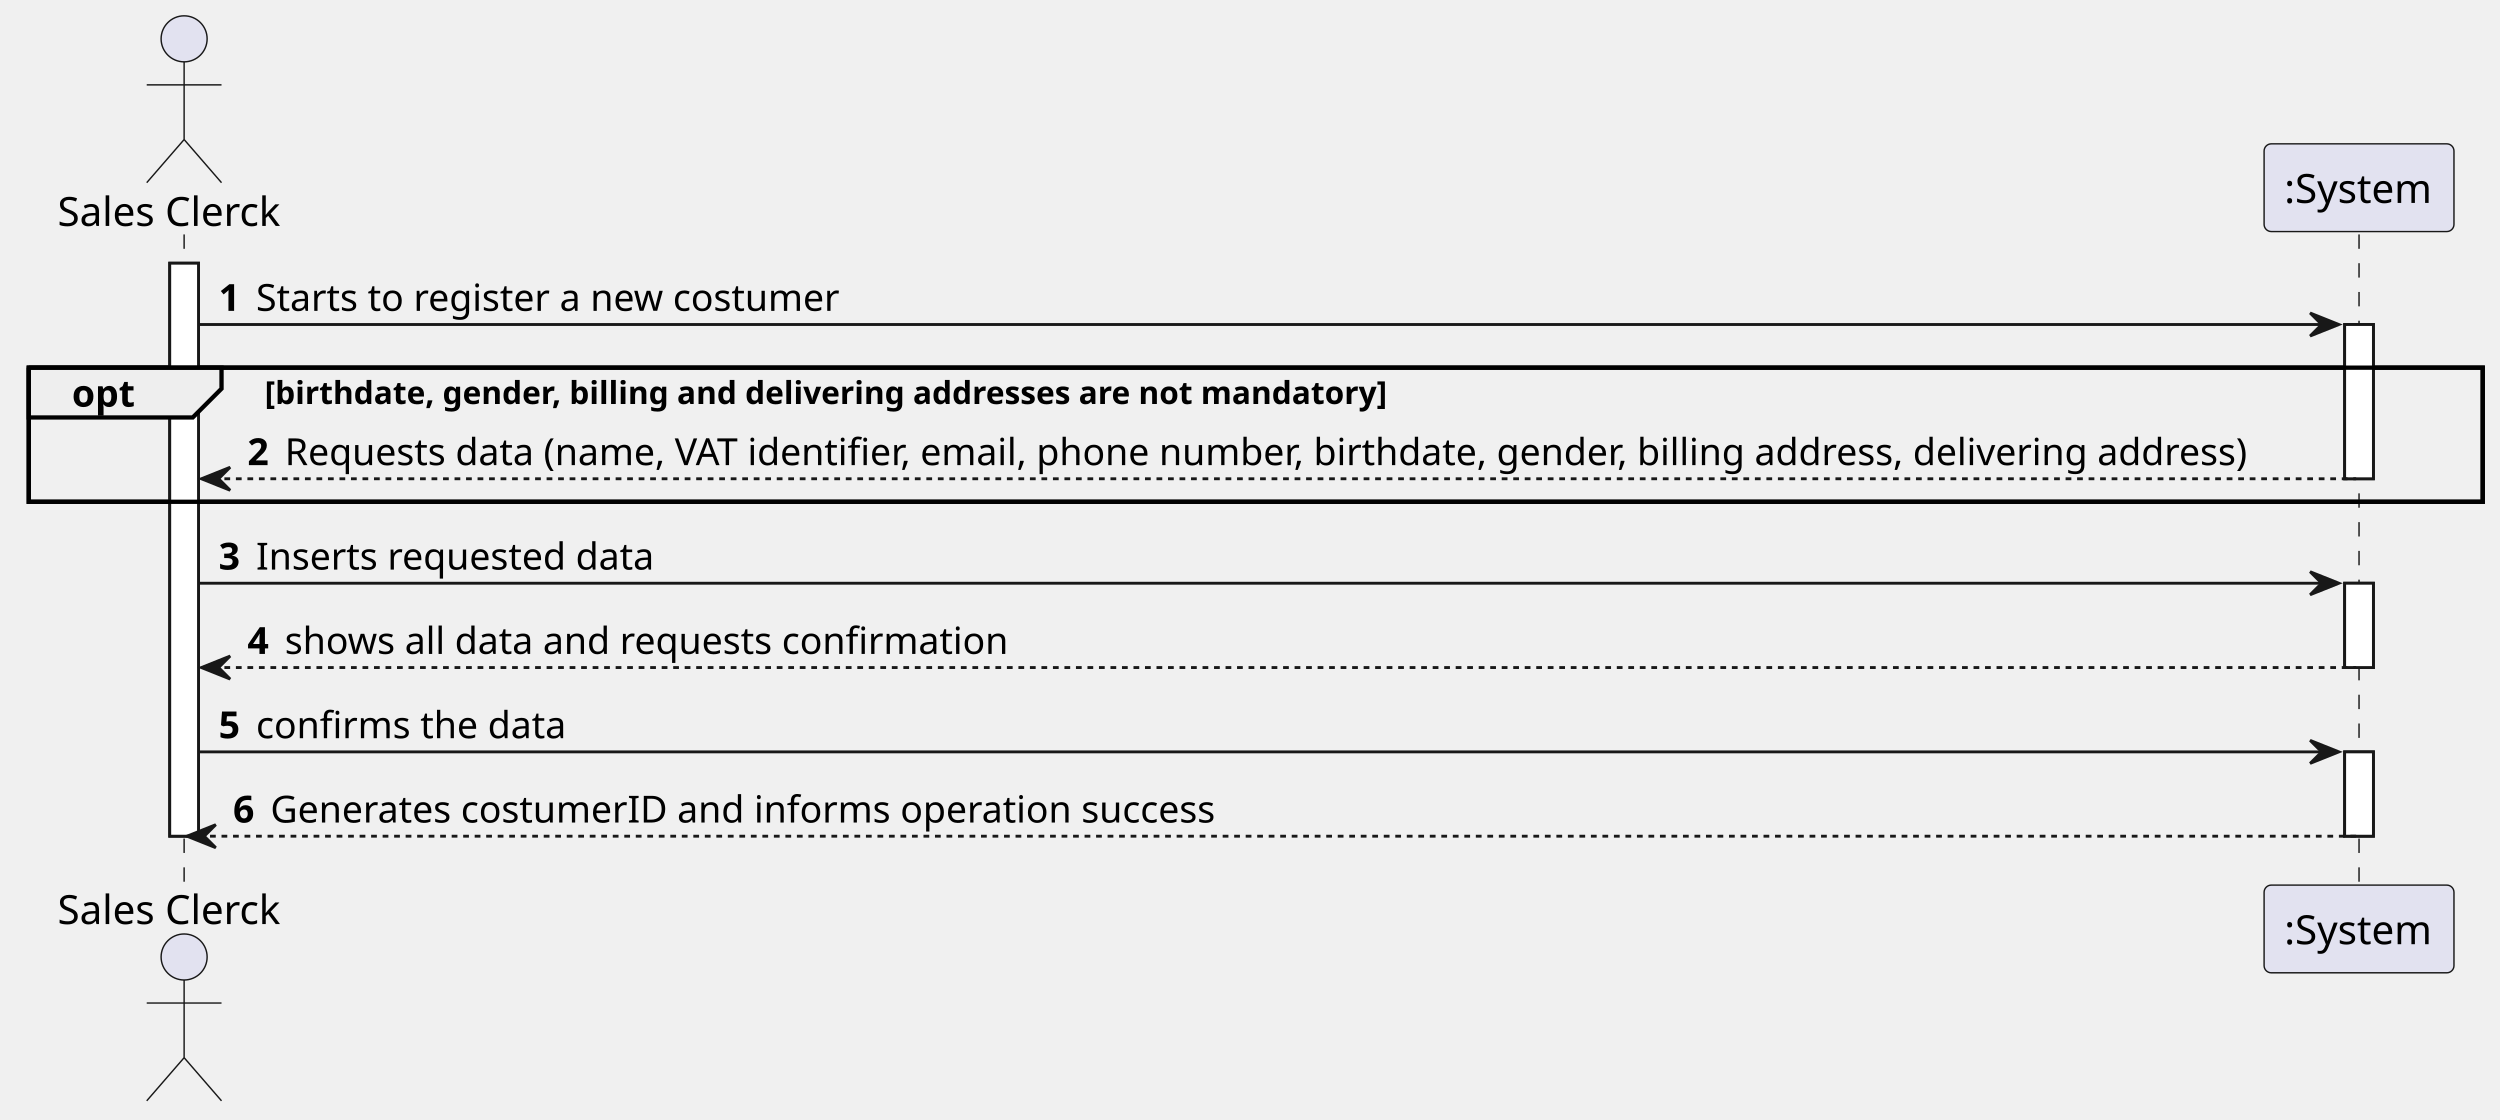
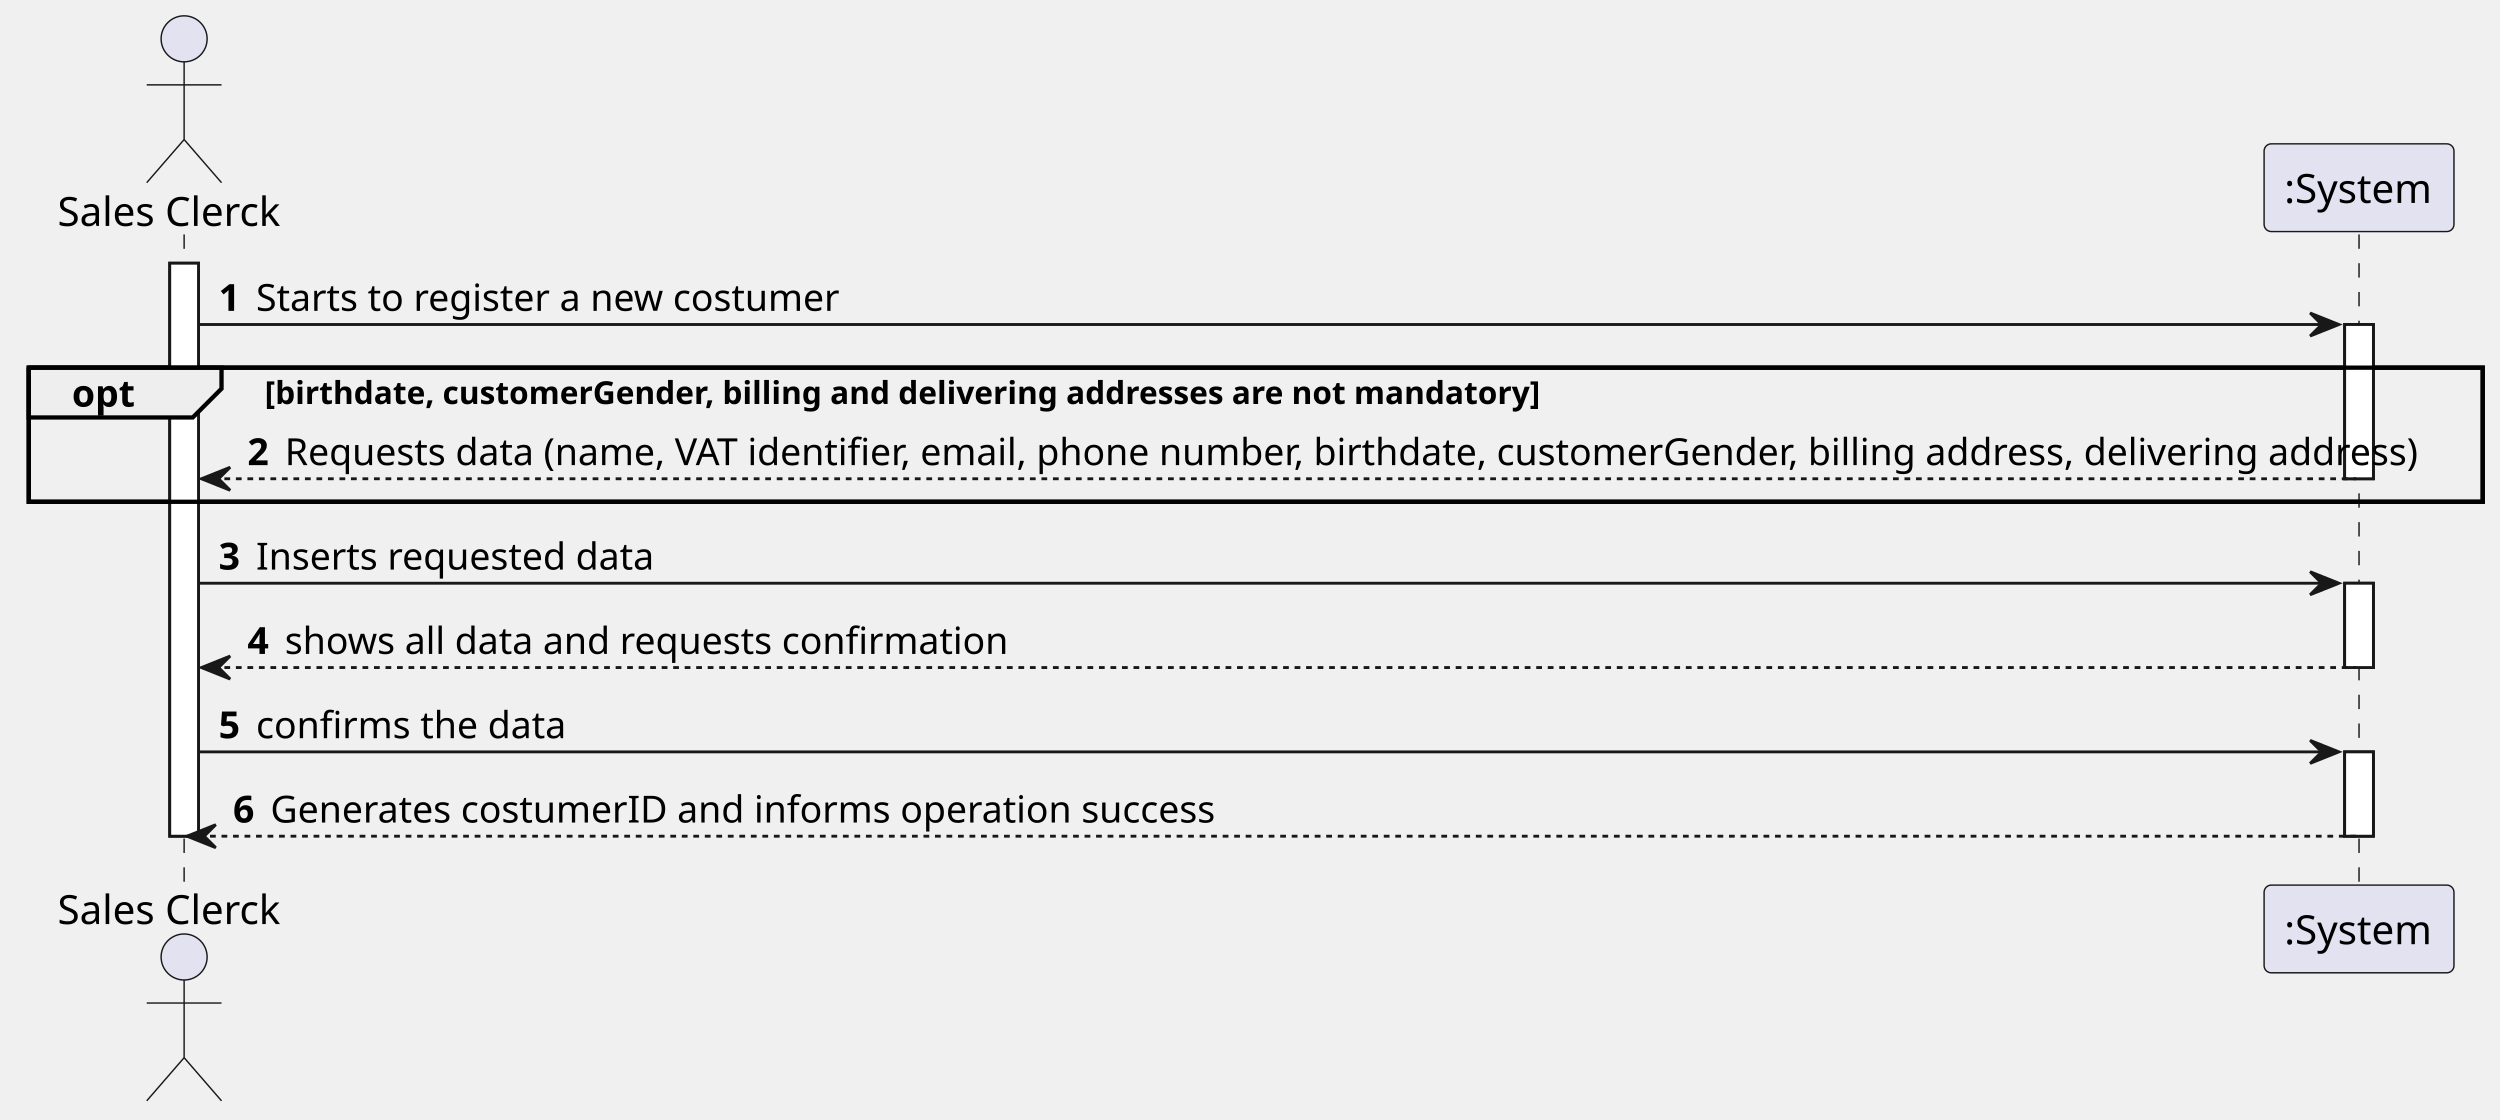
<svg xmlns="http://www.w3.org/2000/svg" contentStyleType="text/css" height="389px" preserveAspectRatio="none" style="width:869px;height:389px;background:#FFFFFF;" version="1.1" viewBox="0 0 869 389" width="869px" zoomAndPan="magnify">
  <defs />
  <g>
    <rect fill="#FFFFFF" height="199.174" style="stroke:#181818;stroke-width:1.0;" width="10" x="59" y="91.488" />
    <rect fill="#FFFFFF" height="53.621" style="stroke:#181818;stroke-width:1.0;" width="10" x="815" y="112.799" />
    <rect fill="#FFFFFF" height="29.311" style="stroke:#181818;stroke-width:1.0;" width="10" x="815" y="202.731" />
    <rect fill="#FFFFFF" height="29.311" style="stroke:#181818;stroke-width:1.0;" width="10" x="815" y="261.352" />
    <rect height="46.621" style="stroke:#000000;stroke-width:1.5;fill:none;" width="853" x="10" y="127.799" />
    <line style="stroke:#181818;stroke-width:0.5;fill:none;stroke-dasharray:5.0,5.0;" x1="64" x2="64" y1="81.488" y2="308.662" />
    <line style="stroke:#181818;stroke-width:0.5;fill:none;stroke-dasharray:5.0,5.0;" x1="820" x2="820" y1="81.488" y2="308.662" />
    <text fill="#000000" font-family="sans-serif" font-size="14" lengthAdjust="spacing" textLength="82" x="20" y="78.535">Sales Clerck</text>
    <ellipse cx="64" cy="13.5" fill="#E2E2F0" rx="8" ry="8" style="stroke:#181818;stroke-width:0.5;" />
    <path d="M64,21.5 L64,48.5 M51,29.5 L77,29.5 M64,48.5 L51,63.5 M64,48.5 L77,63.5 " fill="none" style="stroke:#181818;stroke-width:0.5;" />
    <text fill="#000000" font-family="sans-serif" font-size="14" lengthAdjust="spacing" textLength="82" x="20" y="321.197">Sales Clerck</text>
    <ellipse cx="64" cy="332.65" fill="#E2E2F0" rx="8" ry="8" style="stroke:#181818;stroke-width:0.5;" />
    <path d="M64,340.65 L64,367.65 M51,348.65 L77,348.65 M64,367.65 L51,382.65 M64,367.65 L77,382.65 " fill="none" style="stroke:#181818;stroke-width:0.5;" />
    <rect fill="#E2E2F0" height="30.488" rx="2.5" ry="2.5" style="stroke:#181818;stroke-width:0.5;" width="66" x="787" y="50" />
    <text fill="#000000" font-family="sans-serif" font-size="14" lengthAdjust="spacing" textLength="52" x="794" y="70.535">:System</text>
    <rect fill="#E2E2F0" height="30.488" rx="2.5" ry="2.5" style="stroke:#181818;stroke-width:0.5;" width="66" x="787" y="307.662" />
    <text fill="#000000" font-family="sans-serif" font-size="14" lengthAdjust="spacing" textLength="52" x="794" y="328.197">:System</text>
    <rect fill="#FFFFFF" height="199.174" style="stroke:#181818;stroke-width:1.0;" width="10" x="59" y="91.488" />
    <rect fill="#FFFFFF" height="53.621" style="stroke:#181818;stroke-width:1.0;" width="10" x="815" y="112.799" />
    <rect fill="#FFFFFF" height="29.311" style="stroke:#181818;stroke-width:1.0;" width="10" x="815" y="202.731" />
    <rect fill="#FFFFFF" height="29.311" style="stroke:#181818;stroke-width:1.0;" width="10" x="815" y="261.352" />
    <polygon fill="#181818" points="803,108.799,813,112.799,803,116.799,807,112.799" style="stroke:#181818;stroke-width:1.0;" />
    <line style="stroke:#181818;stroke-width:1.0;" x1="69" x2="809" y1="112.799" y2="112.799" />
    <text fill="#000000" font-family="sans-serif" font-size="13" font-weight="bold" lengthAdjust="spacing" textLength="9" x="76" y="108.057">1</text>
    <text fill="#000000" font-family="sans-serif" font-size="13" lengthAdjust="spacing" textLength="208" x="89" y="108.057">Starts to register a new costumer</text>
    <path d="M10,127.799 L77,127.799 L77,135.109 L67,145.109 L10,145.109 L10,127.799 " fill="#EEEEEE" style="stroke:#000000;stroke-width:1.5;" />
    <rect fill="none" height="46.621" style="stroke:#000000;stroke-width:1.5;" width="853" x="10" y="127.799" />
    <text fill="#000000" font-family="sans-serif" font-size="13" font-weight="bold" lengthAdjust="spacing" textLength="22" x="25" y="141.367">opt</text>
-     <text fill="#000000" font-family="sans-serif" font-size="11" font-weight="bold" lengthAdjust="spacing" textLength="397" x="92" y="140.434">[birthdate, gender, billing and delivering addresses are not mandatory]</text>
+     <text fill="#000000" font-family="sans-serif" font-size="11" font-weight="bold" lengthAdjust="spacing" textLength="397" x="92" y="140.434">[birthdate, customerGender, billing and delivering addresses are not mandatory]</text>
    <polygon fill="#181818" points="80,162.42,70,166.42,80,170.42,76,166.42" style="stroke:#181818;stroke-width:1.0;" />
    <line style="stroke:#181818;stroke-width:1.0;stroke-dasharray:2.0,2.0;" x1="74" x2="819" y1="166.42" y2="166.42" />
    <text fill="#000000" font-family="sans-serif" font-size="13" font-weight="bold" lengthAdjust="spacing" textLength="9" x="86" y="161.678">2</text>
-     <text fill="#000000" font-family="sans-serif" font-size="13" lengthAdjust="spacing" textLength="709" x="99" y="161.678">Requests data (name, VAT identifier, email, phone number, birthdate, gender, billing address, delivering address)</text>
+     <text fill="#000000" font-family="sans-serif" font-size="13" lengthAdjust="spacing" textLength="709" x="99" y="161.678">Requests data (name, VAT identifier, email, phone number, birthdate, customerGender, billing address, delivering address)</text>
    <polygon fill="#181818" points="803,198.731,813,202.731,803,206.731,807,202.731" style="stroke:#181818;stroke-width:1.0;" />
    <line style="stroke:#181818;stroke-width:1.0;" x1="69" x2="809" y1="202.731" y2="202.731" />
    <text fill="#000000" font-family="sans-serif" font-size="13" font-weight="bold" lengthAdjust="spacing" textLength="9" x="76" y="197.988">3</text>
    <text fill="#000000" font-family="sans-serif" font-size="13" lengthAdjust="spacing" textLength="140" x="89" y="197.988">Inserts requested data</text>
    <polygon fill="#181818" points="80,228.041,70,232.041,80,236.041,76,232.041" style="stroke:#181818;stroke-width:1.0;" />
    <line style="stroke:#181818;stroke-width:1.0;stroke-dasharray:2.0,2.0;" x1="74" x2="819" y1="232.041" y2="232.041" />
    <text fill="#000000" font-family="sans-serif" font-size="13" font-weight="bold" lengthAdjust="spacing" textLength="9" x="86" y="227.299">4</text>
    <text fill="#000000" font-family="sans-serif" font-size="13" lengthAdjust="spacing" textLength="260" x="99" y="227.299">shows all data and requests confirmation</text>
    <polygon fill="#181818" points="803,257.352,813,261.352,803,265.352,807,261.352" style="stroke:#181818;stroke-width:1.0;" />
    <line style="stroke:#181818;stroke-width:1.0;" x1="69" x2="809" y1="261.352" y2="261.352" />
    <text fill="#000000" font-family="sans-serif" font-size="13" font-weight="bold" lengthAdjust="spacing" textLength="9" x="76" y="256.609">5</text>
    <text fill="#000000" font-family="sans-serif" font-size="13" lengthAdjust="spacing" textLength="111" x="89" y="256.609">confirms the data</text>
    <polygon fill="#181818" points="75,286.662,65,290.662,75,294.662,71,290.662" style="stroke:#181818;stroke-width:1.0;" />
    <line style="stroke:#181818;stroke-width:1.0;stroke-dasharray:2.0,2.0;" x1="69" x2="819" y1="290.662" y2="290.662" />
    <text fill="#000000" font-family="sans-serif" font-size="13" font-weight="bold" lengthAdjust="spacing" textLength="9" x="81" y="285.92">6</text>
    <text fill="#000000" font-family="sans-serif" font-size="13" lengthAdjust="spacing" textLength="337" x="94" y="285.92">Generates costumerID and informs operation success</text>
  </g>
</svg>
